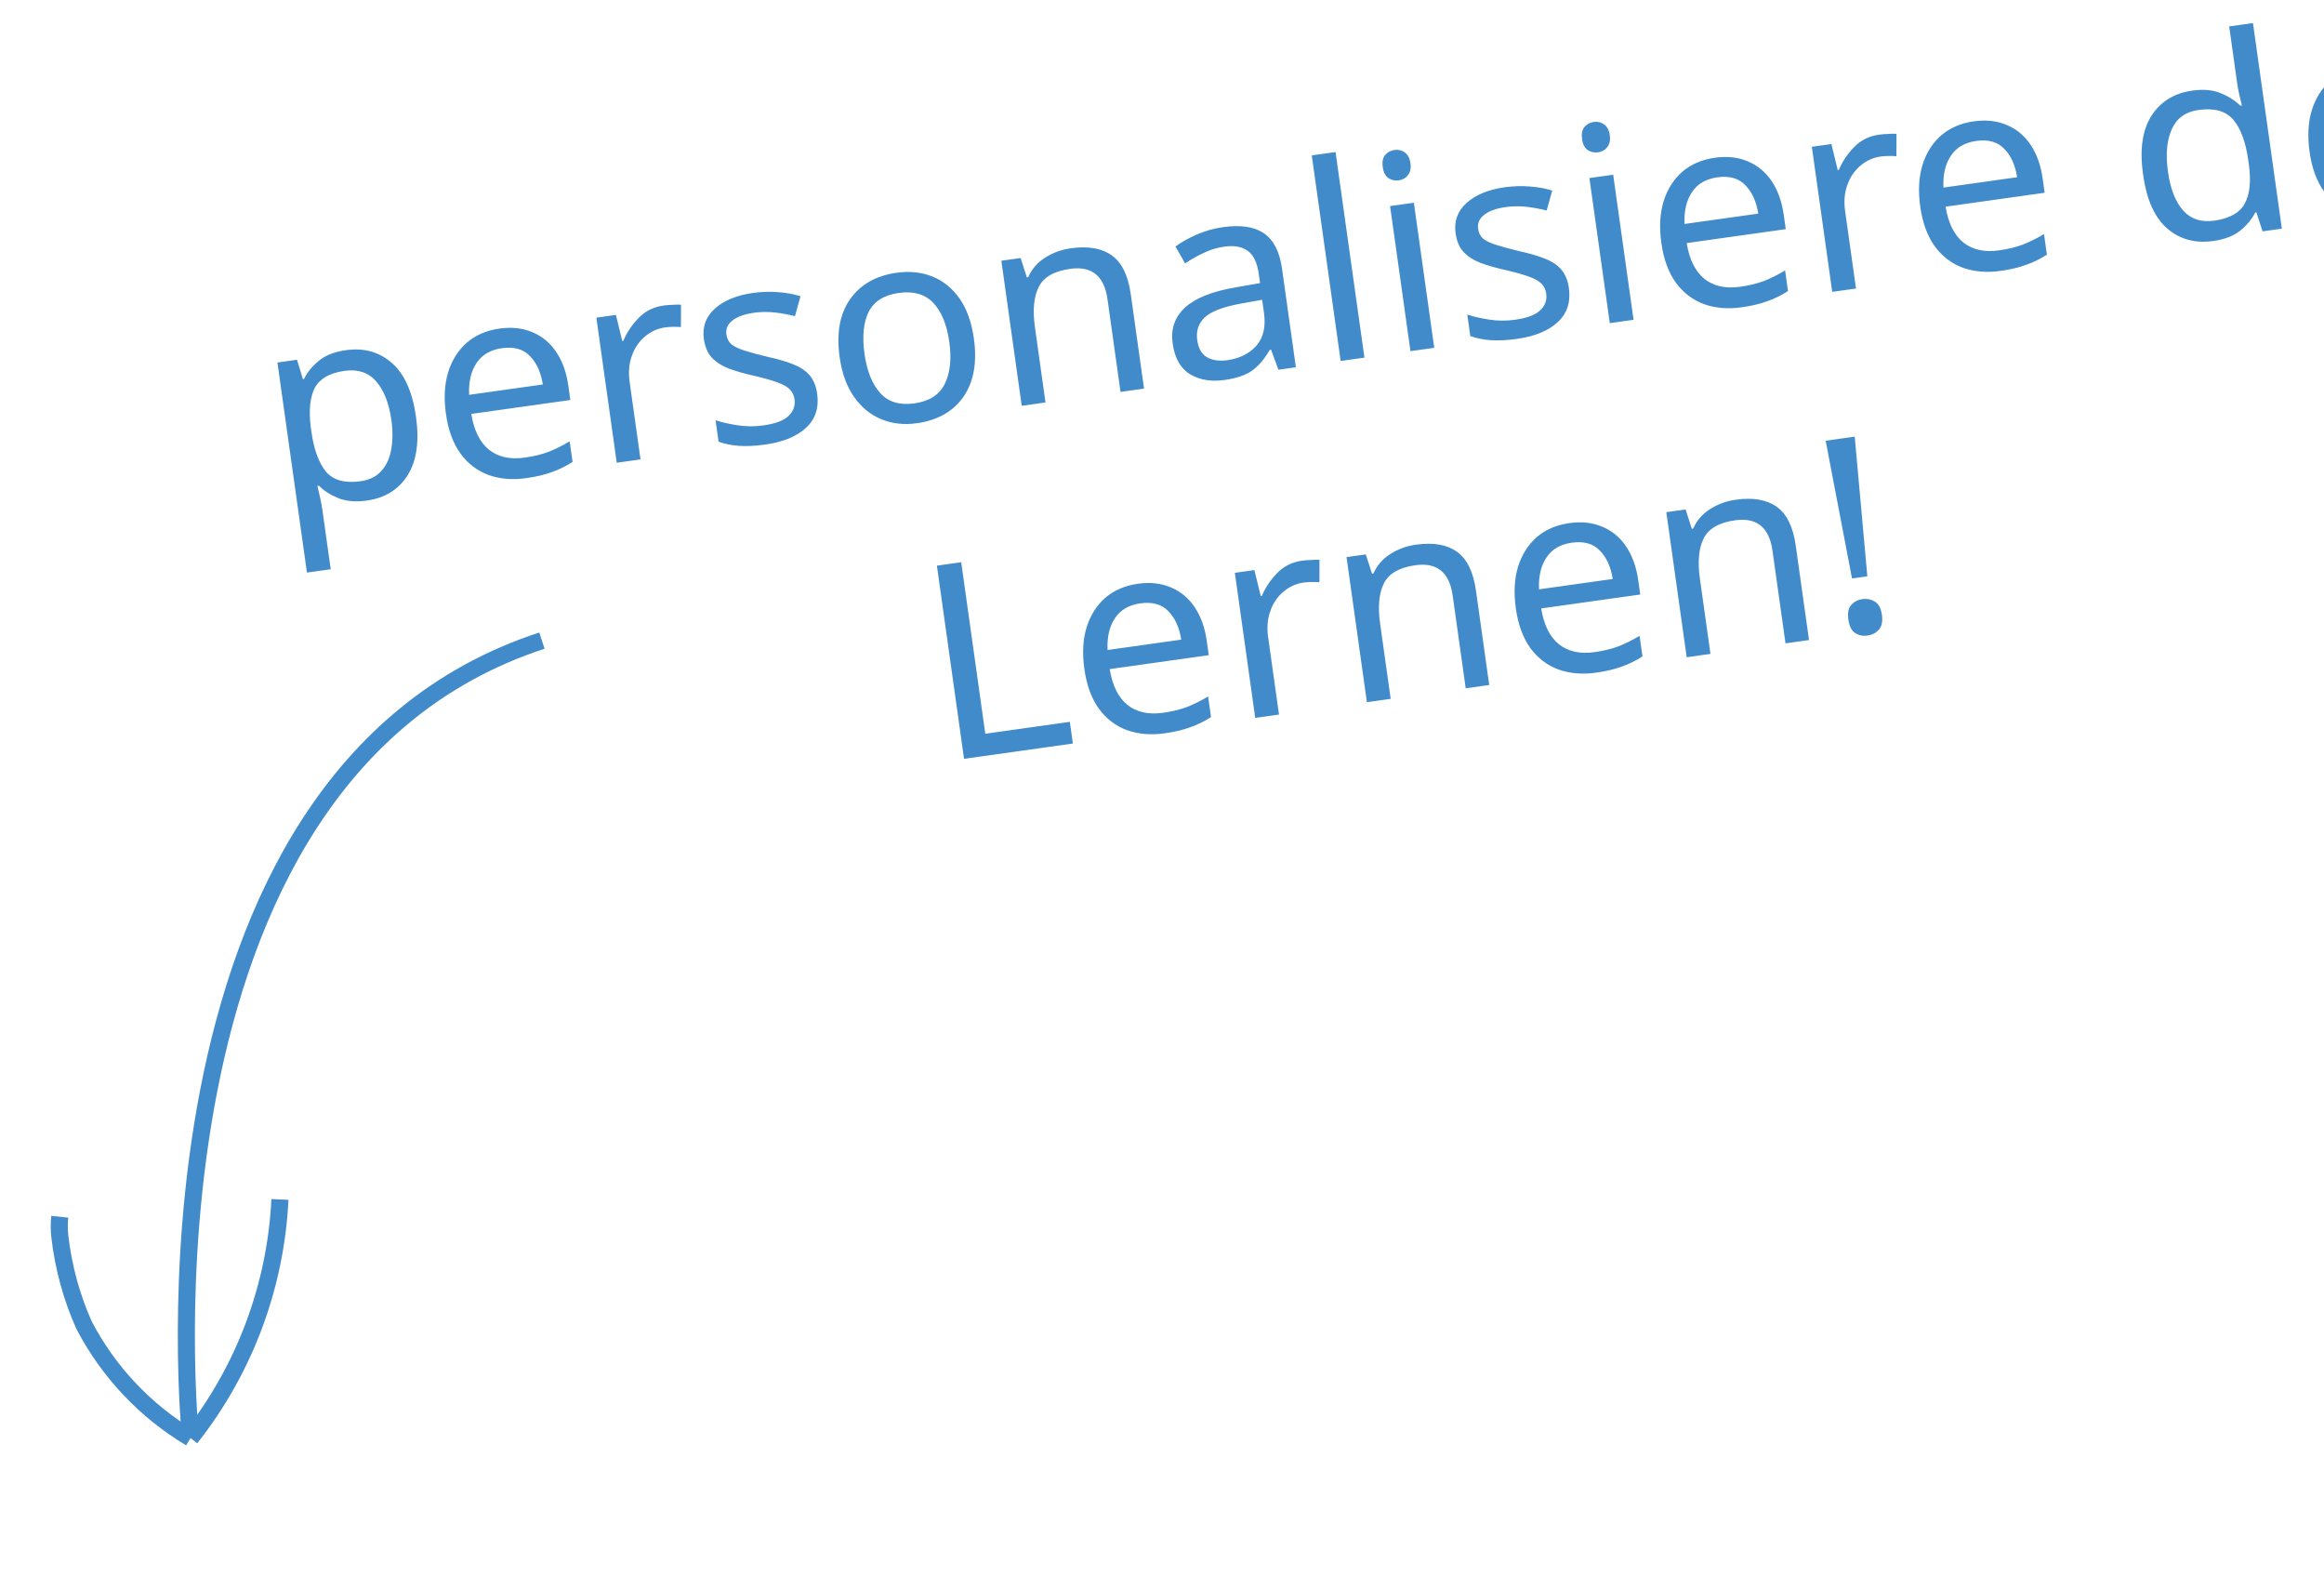
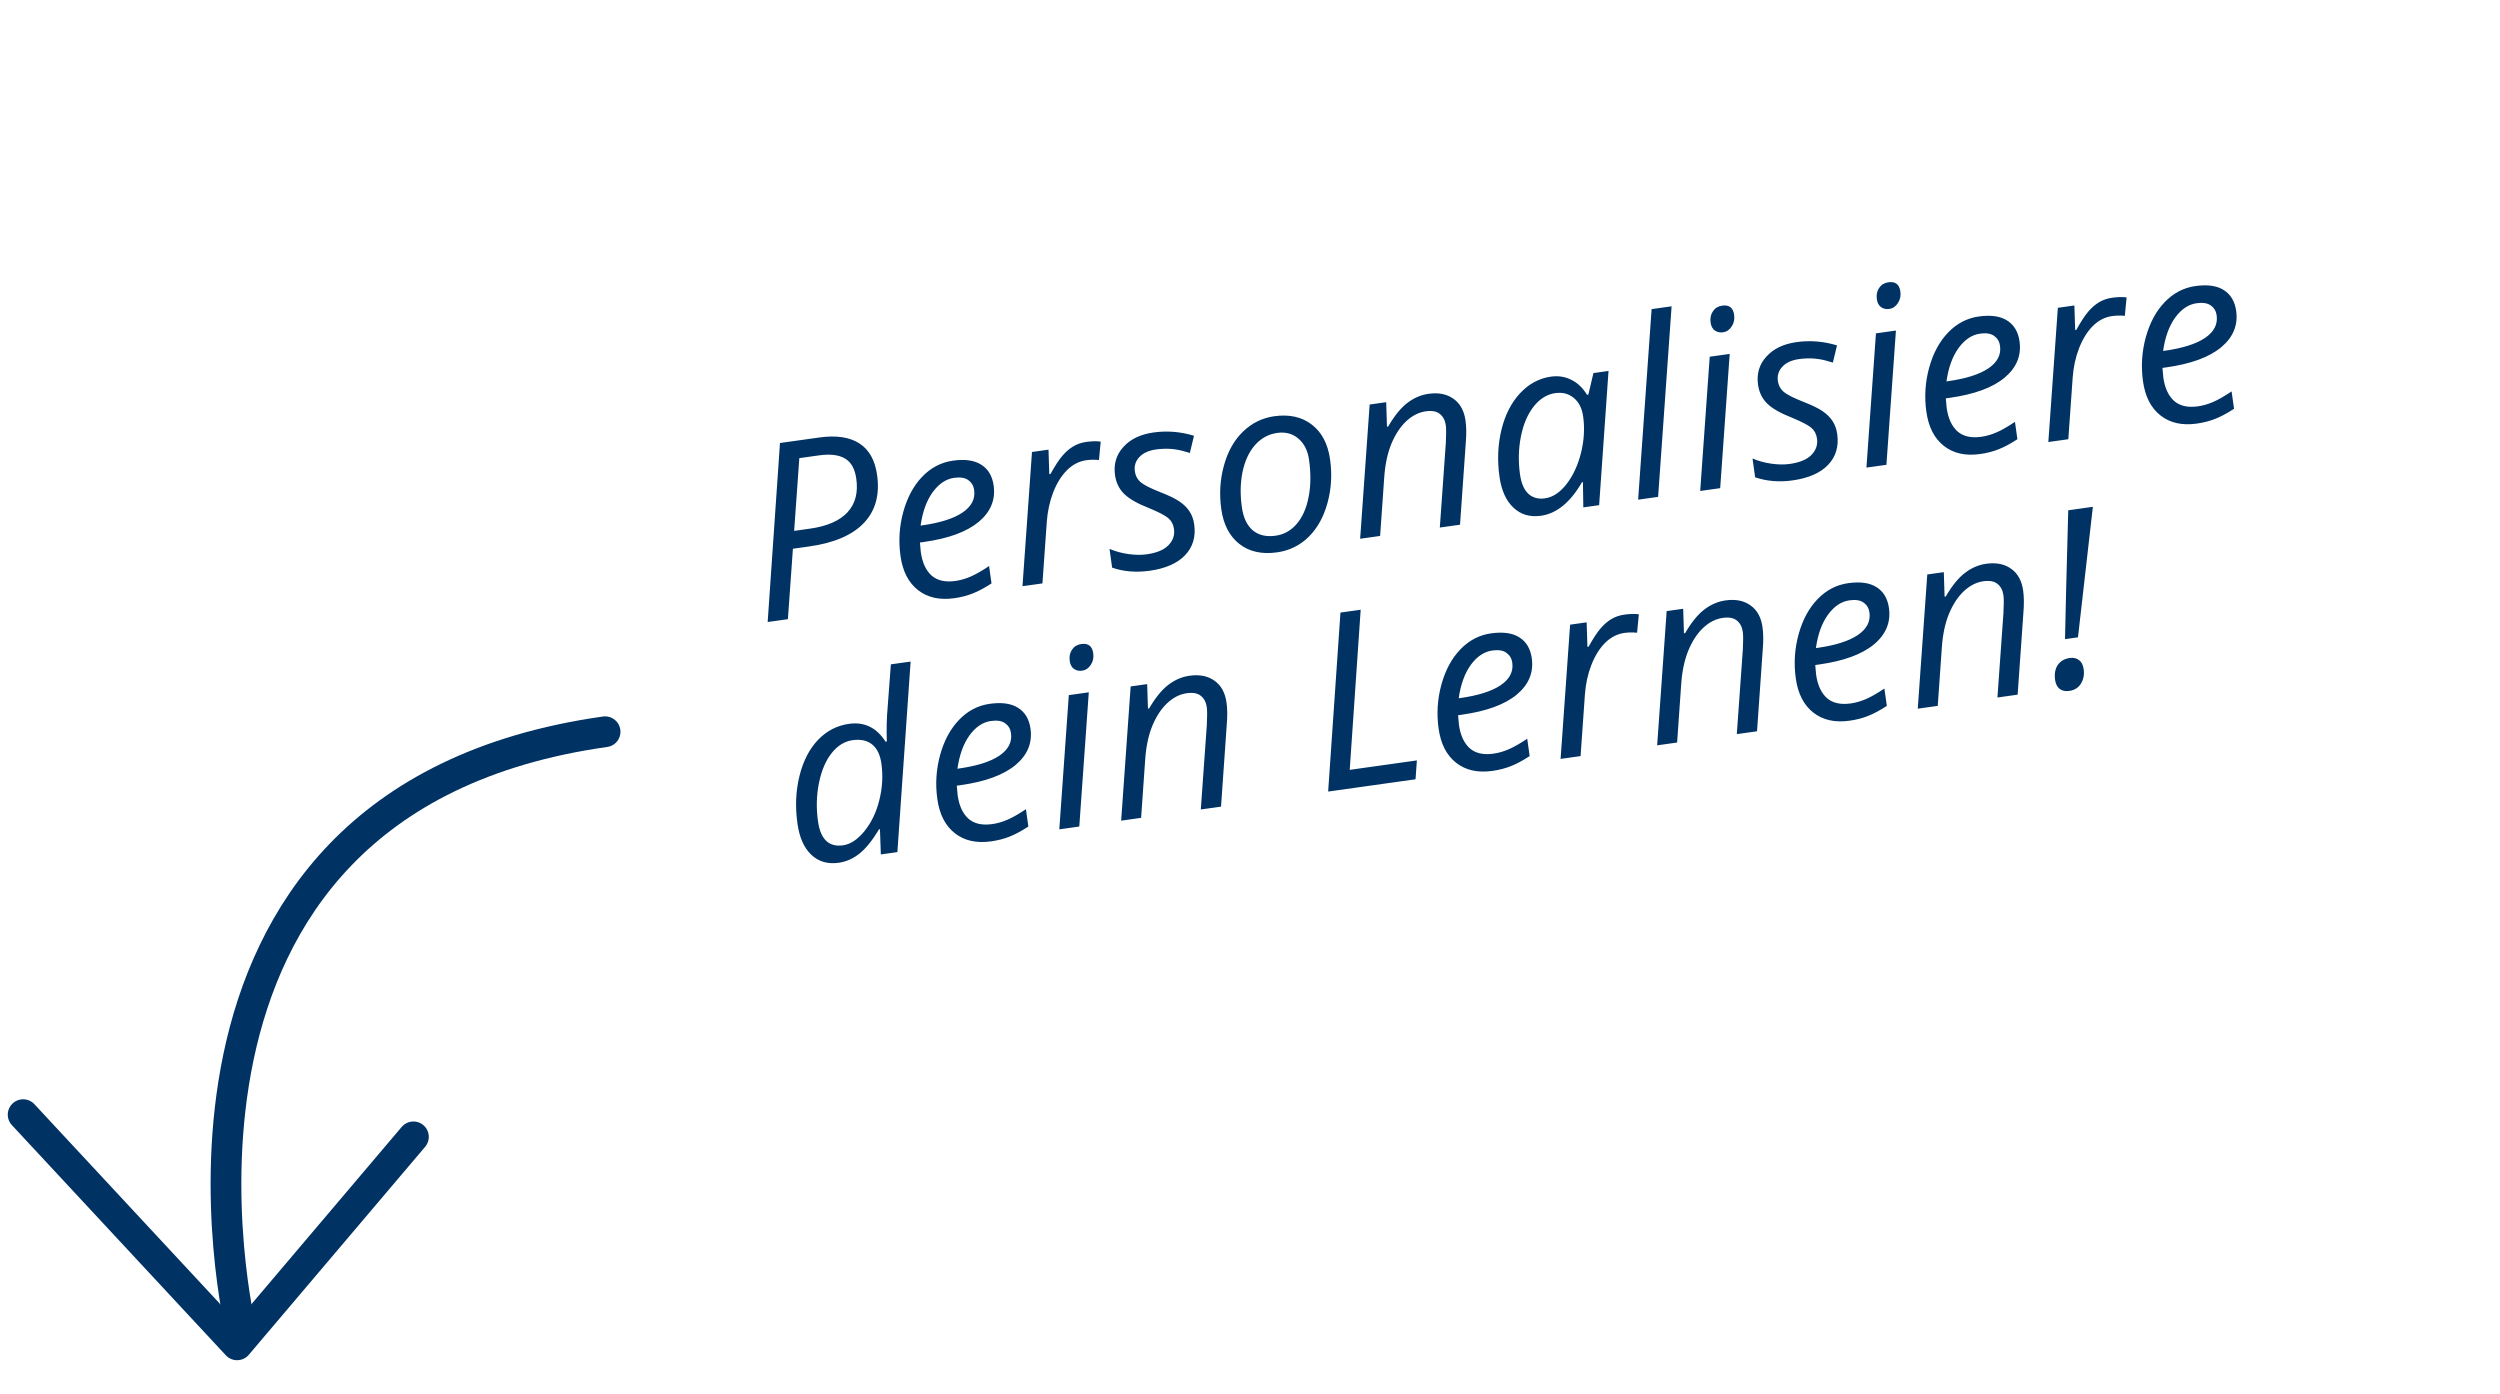
- <svg xmlns="http://www.w3.org/2000/svg" width="136.117" height="93.054" viewBox="0 0 136.117 93.054" version="1.1" id="svg18">
-   <defs id="defs7">
-     <style id="style2">
-       .cls-1, .cls-3 {
-         fill: none;
-       }
- 
-       .cls-2 {
-         clip-path: url(#clip-path);
-       }
- 
-       .cls-3 {
-         stroke: #428bca;
-       }
- 
-       .cls-4 {
-         fill: #428bca;
-         font-size: 16px;
-         font-family: InkFree, Ink Free;
-       }
-     </style>
-     <clipPath id="clip-path">
-       <rect class="cls-1" width="136.117" height="93.054" id="rect4" />
-     </clipPath>
-   </defs>
-   <g id="arrow" class="cls-2" clip-path="url(#clip-path)">
-     <path id="Path_4316" data-name="Path 4316" class="cls-3" d="M 31.741,37.512 C 7.133,45.558 11.159,84.204 11.159,84.204" />
-     <path id="Path_4317" data-name="Path 4317" class="cls-3" d="M 11.159,84.204 A 16.687,16.687 0 0 1 4.913,77.575 17.727,17.727 0 0 1 3.504,72.395 5.292,5.292 0 0 1 3.5,71.249" />
-     <path id="Path_4318" data-name="Path 4318" class="cls-3" d="M 11.159,84.204 A 24.456,24.456 0 0 0 16.396,70.235" />
-     <text id="personalisiere_dein_Lernen_" data-name="personalisiere dein Lernen!" class="cls-4" transform="rotate(-8)" x="11.247" y="16.861">
-       <tspan x="11.776" y="31.861" id="tspan12">personalisiere dein</tspan>
-       <tspan x="48.184" y="51.861" id="tspan14">Lernen!</tspan>
-     </text>
-   </g>
+ <svg xmlns="http://www.w3.org/2000/svg" width="122" height="68" viewBox="0 0 122 68" fill="none">
+   <path d="M42.803 23.184C42.938 24.143 42.724 24.921 42.161 25.517C41.598 26.113 40.703 26.497 39.477 26.669L38.694 26.779L38.449 30.216L37.462 30.354L38.063 21.619L39.978 21.35C40.806 21.234 41.458 21.329 41.935 21.637C42.412 21.941 42.701 22.457 42.803 23.184ZM38.754 25.907L39.526 25.798C40.361 25.681 40.971 25.416 41.355 25.003C41.739 24.59 41.883 24.043 41.787 23.362C41.719 22.879 41.535 22.549 41.234 22.375C40.937 22.196 40.51 22.145 39.953 22.224L39.007 22.357L38.754 25.907ZM46.565 29.193C45.853 29.293 45.265 29.161 44.799 28.797C44.334 28.432 44.049 27.877 43.944 27.13C43.842 26.403 43.887 25.686 44.08 24.981C44.276 24.271 44.586 23.697 45.009 23.258C45.433 22.82 45.931 22.561 46.503 22.48C47.095 22.397 47.558 22.464 47.892 22.682C48.226 22.895 48.425 23.232 48.49 23.692C48.588 24.389 48.344 24.981 47.758 25.47C47.171 25.954 46.28 26.281 45.085 26.449L44.893 26.476L44.935 26.943C45.007 27.45 45.18 27.83 45.456 28.083C45.736 28.332 46.125 28.421 46.624 28.351C46.868 28.317 47.112 28.247 47.358 28.141C47.607 28.035 47.91 27.862 48.267 27.623L48.386 28.47C48.047 28.691 47.742 28.854 47.473 28.959C47.204 29.068 46.902 29.146 46.565 29.193ZM46.562 23.318C46.163 23.374 45.814 23.609 45.513 24.022C45.216 24.434 45.02 24.977 44.925 25.649L44.995 25.639C45.877 25.515 46.535 25.306 46.971 25.012C47.411 24.714 47.6 24.346 47.538 23.909C47.51 23.704 47.414 23.544 47.252 23.428C47.093 23.313 46.864 23.276 46.562 23.318ZM53.008 21.566C53.275 21.529 53.511 21.523 53.715 21.55L53.629 22.449C53.417 22.428 53.21 22.431 53.009 22.459C52.657 22.509 52.343 22.672 52.066 22.947C51.793 23.222 51.569 23.583 51.395 24.029C51.225 24.472 51.121 24.952 51.083 25.47L50.871 28.47L49.897 28.607L50.361 22.057L51.167 21.943L51.205 23.139L51.263 23.131C51.49 22.724 51.683 22.429 51.843 22.245C52.002 22.057 52.174 21.906 52.359 21.794C52.548 21.676 52.764 21.601 53.008 21.566ZM58.277 25.589C58.362 26.192 58.213 26.694 57.832 27.095C57.454 27.491 56.876 27.744 56.098 27.854C55.445 27.945 54.836 27.895 54.272 27.702L54.144 26.785C54.437 26.91 54.747 26.994 55.073 27.039C55.398 27.084 55.695 27.088 55.962 27.05C56.449 26.982 56.803 26.833 57.023 26.605C57.244 26.377 57.333 26.112 57.29 25.81C57.259 25.59 57.166 25.414 57.009 25.282C56.852 25.15 56.531 24.984 56.046 24.784C55.503 24.572 55.108 24.346 54.861 24.104C54.614 23.863 54.465 23.557 54.413 23.185C54.338 22.651 54.473 22.195 54.818 21.815C55.162 21.431 55.654 21.194 56.292 21.105C56.953 21.012 57.612 21.065 58.267 21.265L58.065 22.104L57.72 22.005C57.306 21.893 56.869 21.87 56.408 21.934C56.049 21.985 55.778 22.11 55.597 22.309C55.416 22.504 55.343 22.735 55.381 23.002C55.411 23.218 55.505 23.395 55.662 23.53C55.823 23.666 56.136 23.825 56.599 24.008C57.046 24.182 57.37 24.34 57.571 24.481C57.776 24.622 57.937 24.783 58.053 24.963C58.169 25.141 58.243 25.349 58.277 25.589ZM62.186 20.312C62.921 20.209 63.532 20.346 64.019 20.723C64.505 21.096 64.802 21.664 64.909 22.426C65.011 23.153 64.969 23.86 64.781 24.545C64.593 25.23 64.286 25.782 63.86 26.201C63.434 26.619 62.921 26.871 62.321 26.955C61.578 27.06 60.965 26.923 60.482 26.545C59.999 26.167 59.704 25.599 59.598 24.841C59.495 24.106 59.539 23.396 59.73 22.71C59.921 22.021 60.233 21.47 60.664 21.058C61.095 20.643 61.602 20.394 62.186 20.312ZM63.881 22.434C63.818 21.99 63.646 21.647 63.364 21.407C63.085 21.162 62.738 21.069 62.324 21.127C61.903 21.186 61.544 21.382 61.247 21.716C60.955 22.049 60.752 22.484 60.638 23.02C60.527 23.553 60.516 24.13 60.603 24.753C60.674 25.26 60.852 25.635 61.134 25.88C61.42 26.119 61.794 26.207 62.254 26.142C62.656 26.086 62.998 25.894 63.28 25.566C63.561 25.239 63.754 24.803 63.859 24.26C63.968 23.712 63.975 23.104 63.881 22.434ZM70.263 25.744L70.557 21.609C70.578 21.195 70.578 20.912 70.556 20.757C70.522 20.513 70.425 20.328 70.265 20.2C70.109 20.072 69.88 20.029 69.578 20.072C69.234 20.12 68.914 20.283 68.617 20.562C68.325 20.84 68.083 21.211 67.892 21.675C67.705 22.14 67.591 22.686 67.549 23.315L67.35 26.154L66.375 26.291L66.839 19.741L67.646 19.627L67.684 20.823L67.742 20.815C68.047 20.291 68.358 19.908 68.675 19.666C68.995 19.42 69.341 19.271 69.713 19.218C70.204 19.149 70.61 19.23 70.93 19.462C71.254 19.688 71.45 20.043 71.518 20.527C71.561 20.832 71.565 21.187 71.531 21.59L71.249 25.606L70.263 25.744ZM75.689 18.379C76.045 18.329 76.376 18.381 76.681 18.535C76.987 18.685 77.242 18.93 77.447 19.268L77.511 19.259L77.759 18.206L78.496 18.102L78.038 24.652L77.266 24.76L77.247 23.526L77.2 23.533C76.632 24.516 75.966 25.061 75.2 25.169C74.662 25.245 74.213 25.112 73.854 24.772C73.495 24.432 73.268 23.93 73.175 23.264C73.062 22.46 73.094 21.694 73.272 20.967C73.45 20.24 73.753 19.647 74.182 19.188C74.61 18.729 75.113 18.46 75.689 18.379ZM75.4 24.319C75.775 24.266 76.123 24.035 76.445 23.627C76.765 23.215 77.001 22.707 77.153 22.102C77.304 21.493 77.339 20.9 77.258 20.324C77.202 19.925 77.049 19.623 76.8 19.418C76.55 19.212 76.249 19.134 75.897 19.184C75.495 19.24 75.143 19.459 74.841 19.841C74.544 20.222 74.336 20.711 74.219 21.307C74.102 21.903 74.087 22.517 74.176 23.147C74.238 23.588 74.375 23.906 74.588 24.101C74.8 24.292 75.071 24.365 75.4 24.319ZM80.916 24.247L79.941 24.384L80.599 15.085L81.574 14.948L80.916 24.247ZM83.945 23.822L82.97 23.959L83.434 17.408L84.409 17.271L83.945 23.822ZM83.478 15.745C83.448 15.529 83.485 15.344 83.59 15.191C83.694 15.035 83.845 14.943 84.042 14.915C84.383 14.867 84.577 15.017 84.626 15.365C84.656 15.578 84.616 15.767 84.505 15.933C84.398 16.098 84.259 16.192 84.089 16.216C83.934 16.238 83.8 16.209 83.686 16.13C83.572 16.048 83.503 15.919 83.478 15.745ZM89.656 21.179C89.741 21.782 89.593 22.284 89.211 22.685C88.833 23.081 88.255 23.334 87.477 23.444C86.824 23.535 86.215 23.485 85.651 23.292L85.523 22.375C85.816 22.5 86.126 22.584 86.452 22.629C86.778 22.674 87.074 22.678 87.341 22.64C87.828 22.572 88.182 22.423 88.403 22.195C88.623 21.967 88.712 21.702 88.669 21.4C88.638 21.18 88.545 21.004 88.388 20.872C88.232 20.74 87.91 20.574 87.425 20.374C86.882 20.162 86.487 19.936 86.24 19.694C85.994 19.453 85.844 19.147 85.792 18.775C85.717 18.241 85.852 17.785 86.197 17.405C86.541 17.021 87.033 16.784 87.671 16.695C88.332 16.602 88.991 16.655 89.646 16.855L89.444 17.694L89.099 17.595C88.685 17.483 88.248 17.46 87.787 17.524C87.428 17.575 87.157 17.7 86.976 17.899C86.795 18.094 86.723 18.325 86.76 18.592C86.79 18.808 86.884 18.985 87.041 19.12C87.202 19.256 87.515 19.415 87.978 19.598C88.425 19.772 88.749 19.93 88.95 20.071C89.155 20.212 89.316 20.373 89.432 20.553C89.548 20.73 89.622 20.939 89.656 21.179ZM92.057 22.682L91.082 22.819L91.546 16.268L92.521 16.131L92.057 22.682ZM91.59 14.605C91.56 14.389 91.597 14.204 91.702 14.051C91.806 13.895 91.957 13.803 92.154 13.775C92.494 13.727 92.689 13.877 92.738 14.225C92.768 14.438 92.727 14.627 92.616 14.793C92.509 14.957 92.371 15.052 92.201 15.076C92.046 15.098 91.912 15.069 91.798 14.99C91.684 14.908 91.615 14.78 91.59 14.605ZM96.628 22.157C95.916 22.258 95.327 22.125 94.862 21.761C94.397 21.396 94.111 20.841 94.007 20.094C93.904 19.367 93.95 18.65 94.142 17.945C94.338 17.235 94.648 16.661 95.072 16.223C95.495 15.784 95.993 15.525 96.566 15.444C97.158 15.361 97.621 15.428 97.955 15.646C98.289 15.859 98.488 16.196 98.553 16.656C98.651 17.353 98.406 17.945 97.82 18.434C97.234 18.919 96.343 19.245 95.147 19.413L94.956 19.44L94.998 19.907C95.069 20.414 95.243 20.794 95.519 21.047C95.799 21.296 96.188 21.385 96.687 21.315C96.93 21.281 97.175 21.211 97.421 21.105C97.67 20.999 97.973 20.826 98.33 20.587L98.449 21.434C98.109 21.655 97.805 21.819 97.536 21.923C97.267 22.032 96.964 22.11 96.628 22.157ZM96.624 16.282C96.226 16.338 95.876 16.573 95.576 16.986C95.278 17.399 95.082 17.941 94.988 18.613L95.057 18.603C95.939 18.479 96.598 18.27 97.034 17.976C97.474 17.678 97.662 17.31 97.601 16.873C97.572 16.668 97.477 16.508 97.314 16.392C97.156 16.277 96.926 16.24 96.624 16.282ZM103.07 14.53C103.337 14.493 103.573 14.487 103.778 14.514L103.691 15.414C103.479 15.392 103.273 15.395 103.072 15.424C102.72 15.473 102.405 15.636 102.128 15.911C101.855 16.186 101.632 16.547 101.458 16.994C101.287 17.436 101.183 17.916 101.146 18.434L100.934 21.434L99.959 21.571L100.423 15.021L101.23 14.907L101.268 16.103L101.326 16.095C101.553 15.688 101.746 15.393 101.905 15.209C102.064 15.021 102.237 14.87 102.422 14.758C102.61 14.64 102.827 14.565 103.07 14.53ZM107.2 20.672C106.488 20.772 105.899 20.64 105.434 20.275C104.968 19.91 104.683 19.355 104.578 18.608C104.476 17.881 104.521 17.165 104.714 16.459C104.91 15.749 105.22 15.175 105.644 14.737C106.067 14.299 106.565 14.039 107.138 13.959C107.73 13.876 108.193 13.943 108.527 14.16C108.861 14.373 109.06 14.71 109.125 15.171C109.222 15.867 108.978 16.459 108.392 16.948C107.806 17.433 106.915 17.759 105.719 17.927L105.528 17.954L105.57 18.422C105.641 18.928 105.815 19.308 106.091 19.561C106.37 19.81 106.76 19.899 107.259 19.829C107.502 19.795 107.747 19.725 107.993 19.619C108.242 19.513 108.545 19.341 108.902 19.101L109.021 19.948C108.681 20.17 108.377 20.333 108.108 20.438C107.839 20.546 107.536 20.624 107.2 20.672ZM107.196 14.797C106.798 14.853 106.448 15.087 106.147 15.5C105.85 15.913 105.654 16.455 105.56 17.127L105.629 17.117C106.511 16.994 107.17 16.785 107.606 16.491C108.045 16.192 108.234 15.824 108.173 15.387C108.144 15.182 108.049 15.022 107.886 14.907C107.728 14.791 107.498 14.754 107.196 14.797ZM41.433 35.323C42.183 35.217 42.778 35.508 43.218 36.196L43.276 36.188C43.258 35.579 43.27 35.037 43.314 34.561L43.474 32.42L44.438 32.285L43.792 41.583L42.985 41.696L42.942 40.465L42.896 40.472C42.573 41.01 42.256 41.404 41.944 41.653C41.632 41.902 41.294 42.052 40.93 42.103C40.392 42.179 39.946 42.048 39.591 41.712C39.236 41.375 39.011 40.87 38.917 40.197C38.8 39.369 38.833 38.591 39.015 37.864C39.196 37.136 39.497 36.551 39.916 36.11C40.339 35.668 40.845 35.405 41.433 35.323ZM41.142 41.251C41.505 41.2 41.855 40.967 42.191 40.553C42.527 40.135 42.768 39.63 42.913 39.038C43.062 38.441 43.096 37.85 43.013 37.266C42.953 36.837 42.803 36.525 42.562 36.33C42.322 36.135 42.002 36.065 41.604 36.121C41.213 36.176 40.872 36.388 40.581 36.756C40.293 37.12 40.087 37.606 39.964 38.216C39.843 38.82 39.828 39.442 39.918 40.08C40.041 40.958 40.449 41.348 41.142 41.251ZM48.363 41.059C47.651 41.159 47.062 41.026 46.597 40.662C46.132 40.297 45.846 39.742 45.742 38.995C45.639 38.268 45.685 37.551 45.877 36.846C46.073 36.136 46.383 35.562 46.807 35.124C47.23 34.685 47.728 34.426 48.301 34.346C48.893 34.263 49.356 34.33 49.69 34.547C50.024 34.76 50.223 35.097 50.288 35.557C50.386 36.254 50.142 36.846 49.555 37.335C48.969 37.82 48.078 38.146 46.882 38.314L46.691 38.341L46.733 38.809C46.804 39.315 46.978 39.695 47.254 39.948C47.534 40.197 47.923 40.286 48.422 40.216C48.666 40.182 48.91 40.112 49.156 40.006C49.405 39.9 49.708 39.728 50.065 39.488L50.184 40.335C49.844 40.556 49.54 40.72 49.271 40.825C49.002 40.933 48.699 41.011 48.363 41.059ZM48.359 35.184C47.961 35.239 47.611 35.474 47.31 35.887C47.014 36.3 46.818 36.842 46.723 37.514L46.792 37.504C47.674 37.38 48.333 37.171 48.769 36.877C49.209 36.579 49.397 36.211 49.336 35.774C49.307 35.569 49.212 35.409 49.05 35.294C48.891 35.178 48.661 35.141 48.359 35.184ZM52.669 40.335L51.694 40.472L52.158 33.922L53.133 33.785L52.669 40.335ZM52.203 32.259C52.172 32.042 52.209 31.858 52.314 31.705C52.419 31.548 52.569 31.456 52.767 31.428C53.107 31.38 53.302 31.53 53.35 31.879C53.38 32.091 53.34 32.281 53.229 32.446C53.122 32.611 52.983 32.705 52.813 32.729C52.658 32.751 52.524 32.723 52.411 32.644C52.297 32.561 52.227 32.433 52.203 32.259ZM58.599 39.502L58.894 35.366C58.914 34.953 58.914 34.669 58.892 34.514C58.858 34.27 58.761 34.085 58.601 33.957C58.445 33.829 58.216 33.786 57.914 33.829C57.57 33.877 57.25 34.041 56.954 34.319C56.661 34.597 56.42 34.968 56.229 35.433C56.041 35.897 55.927 36.443 55.885 37.072L55.686 39.911L54.712 40.048L55.176 33.498L55.982 33.385L56.02 34.58L56.078 34.572C56.383 34.048 56.694 33.665 57.011 33.423C57.332 33.177 57.678 33.028 58.049 32.976C58.54 32.907 58.946 32.988 59.267 33.219C59.59 33.445 59.786 33.8 59.854 34.284C59.897 34.59 59.901 34.944 59.867 35.347L59.586 39.363L58.599 39.502ZM64.814 38.628L65.414 29.893L66.401 29.755L65.866 37.569L69.144 37.108L69.078 38.029L64.814 38.628ZM72.826 37.621C72.114 37.721 71.525 37.588 71.06 37.224C70.594 36.859 70.309 36.304 70.204 35.557C70.102 34.83 70.147 34.114 70.34 33.408C70.536 32.698 70.846 32.124 71.269 31.686C71.693 31.247 72.191 30.988 72.764 30.908C73.356 30.825 73.819 30.892 74.153 31.109C74.487 31.322 74.686 31.659 74.751 32.12C74.848 32.816 74.604 33.408 74.018 33.897C73.431 34.382 72.54 34.708 71.345 34.876L71.154 34.903L71.196 35.37C71.267 35.877 71.441 36.257 71.717 36.51C71.996 36.759 72.386 36.848 72.885 36.778C73.128 36.744 73.373 36.674 73.618 36.568C73.868 36.462 74.171 36.29 74.528 36.05L74.647 36.897C74.307 37.118 74.003 37.282 73.733 37.386C73.465 37.495 73.162 37.573 72.826 37.621ZM72.822 31.745C72.424 31.802 72.074 32.036 71.773 32.449C71.476 32.862 71.28 33.404 71.185 34.076L71.255 34.066C72.137 33.942 72.796 33.733 73.232 33.439C73.671 33.141 73.86 32.773 73.799 32.336C73.77 32.131 73.674 31.971 73.512 31.856C73.354 31.74 73.124 31.703 72.822 31.745ZM79.268 29.994C79.535 29.956 79.771 29.951 79.976 29.977L79.889 30.877C79.677 30.855 79.471 30.858 79.269 30.887C78.917 30.936 78.603 31.099 78.326 31.374C78.053 31.649 77.83 32.01 77.656 32.457C77.485 32.899 77.381 33.379 77.343 33.897L77.132 36.897L76.157 37.034L76.621 30.484L77.428 30.37L77.466 31.566L77.524 31.558C77.75 31.151 77.944 30.856 78.103 30.672C78.262 30.484 78.434 30.334 78.62 30.221C78.808 30.104 79.024 30.028 79.268 29.994ZM84.756 35.825L85.051 31.69C85.072 31.276 85.071 30.992 85.049 30.838C85.015 30.594 84.918 30.409 84.758 30.281C84.602 30.153 84.373 30.11 84.071 30.153C83.727 30.201 83.407 30.364 83.111 30.643C82.818 30.921 82.577 31.292 82.386 31.756C82.198 32.221 82.084 32.767 82.042 33.396L81.843 36.235L80.869 36.372L81.333 29.822L82.139 29.708L82.177 30.904L82.235 30.896C82.54 30.372 82.851 29.989 83.168 29.747C83.489 29.501 83.835 29.352 84.206 29.3C84.697 29.23 85.103 29.311 85.424 29.543C85.747 29.769 85.943 30.124 86.011 30.608C86.054 30.913 86.058 31.268 86.024 31.671L85.743 35.687L84.756 35.825ZM90.256 35.171C89.544 35.271 88.955 35.139 88.49 34.774C88.025 34.41 87.739 33.854 87.635 33.108C87.532 32.38 87.578 31.664 87.77 30.958C87.966 30.248 88.276 29.674 88.7 29.236C89.123 28.798 89.621 28.538 90.194 28.458C90.786 28.375 91.249 28.442 91.583 28.659C91.917 28.873 92.116 29.209 92.181 29.67C92.279 30.366 92.034 30.959 91.448 31.447C90.862 31.932 89.971 32.258 88.775 32.426L88.584 32.453L88.626 32.921C88.697 33.428 88.871 33.807 89.147 34.061C89.427 34.309 89.816 34.398 90.315 34.328C90.559 34.294 90.803 34.224 91.049 34.119C91.298 34.013 91.601 33.84 91.958 33.6L92.077 34.448C91.737 34.669 91.433 34.832 91.164 34.937C90.895 35.046 90.592 35.124 90.256 35.171ZM90.252 29.296C89.854 29.352 89.504 29.586 89.204 30C88.906 30.412 88.71 30.954 88.616 31.626L88.685 31.617C89.567 31.493 90.226 31.284 90.662 30.99C91.102 30.691 91.29 30.323 91.229 29.886C91.2 29.681 91.105 29.521 90.942 29.406C90.784 29.29 90.554 29.253 90.252 29.296ZM97.475 34.038L97.769 29.902C97.79 29.489 97.79 29.205 97.768 29.05C97.734 28.807 97.637 28.621 97.477 28.494C97.321 28.366 97.092 28.323 96.79 28.365C96.446 28.414 96.126 28.577 95.829 28.855C95.537 29.133 95.296 29.504 95.104 29.969C94.917 30.433 94.803 30.98 94.761 31.609L94.562 34.447L93.587 34.584L94.051 28.034L94.858 27.921L94.896 29.117L94.954 29.108C95.259 28.584 95.57 28.201 95.887 27.96C96.207 27.713 96.553 27.564 96.925 27.512C97.416 27.443 97.822 27.524 98.142 27.755C98.466 27.982 98.662 28.337 98.73 28.82C98.773 29.126 98.777 29.48 98.743 29.884L98.461 33.899L97.475 34.038ZM102.132 24.733L101.405 31.101L100.773 31.19C100.795 29.976 100.848 27.88 100.93 24.902L102.132 24.733ZM100.289 33.181C100.248 32.887 100.291 32.644 100.418 32.453C100.549 32.261 100.746 32.147 101.009 32.109C101.183 32.085 101.331 32.119 101.455 32.212C101.578 32.302 101.654 32.451 101.683 32.66C101.72 32.923 101.676 33.156 101.551 33.359C101.426 33.562 101.235 33.681 100.98 33.717C100.791 33.744 100.634 33.71 100.51 33.617C100.391 33.524 100.317 33.378 100.289 33.181Z" fill="#003264" />
+   <path d="M29.528 35.709C5.501 39.104 11.763 64.932 11.763 64.932" stroke="#003264" stroke-width="1.5" stroke-linecap="round" />
+   <path d="M20.175 55.479L11.57 65.628L1.129 54.395" stroke="#003264" stroke-width="1.5" stroke-linecap="round" stroke-linejoin="round" />
</svg>
